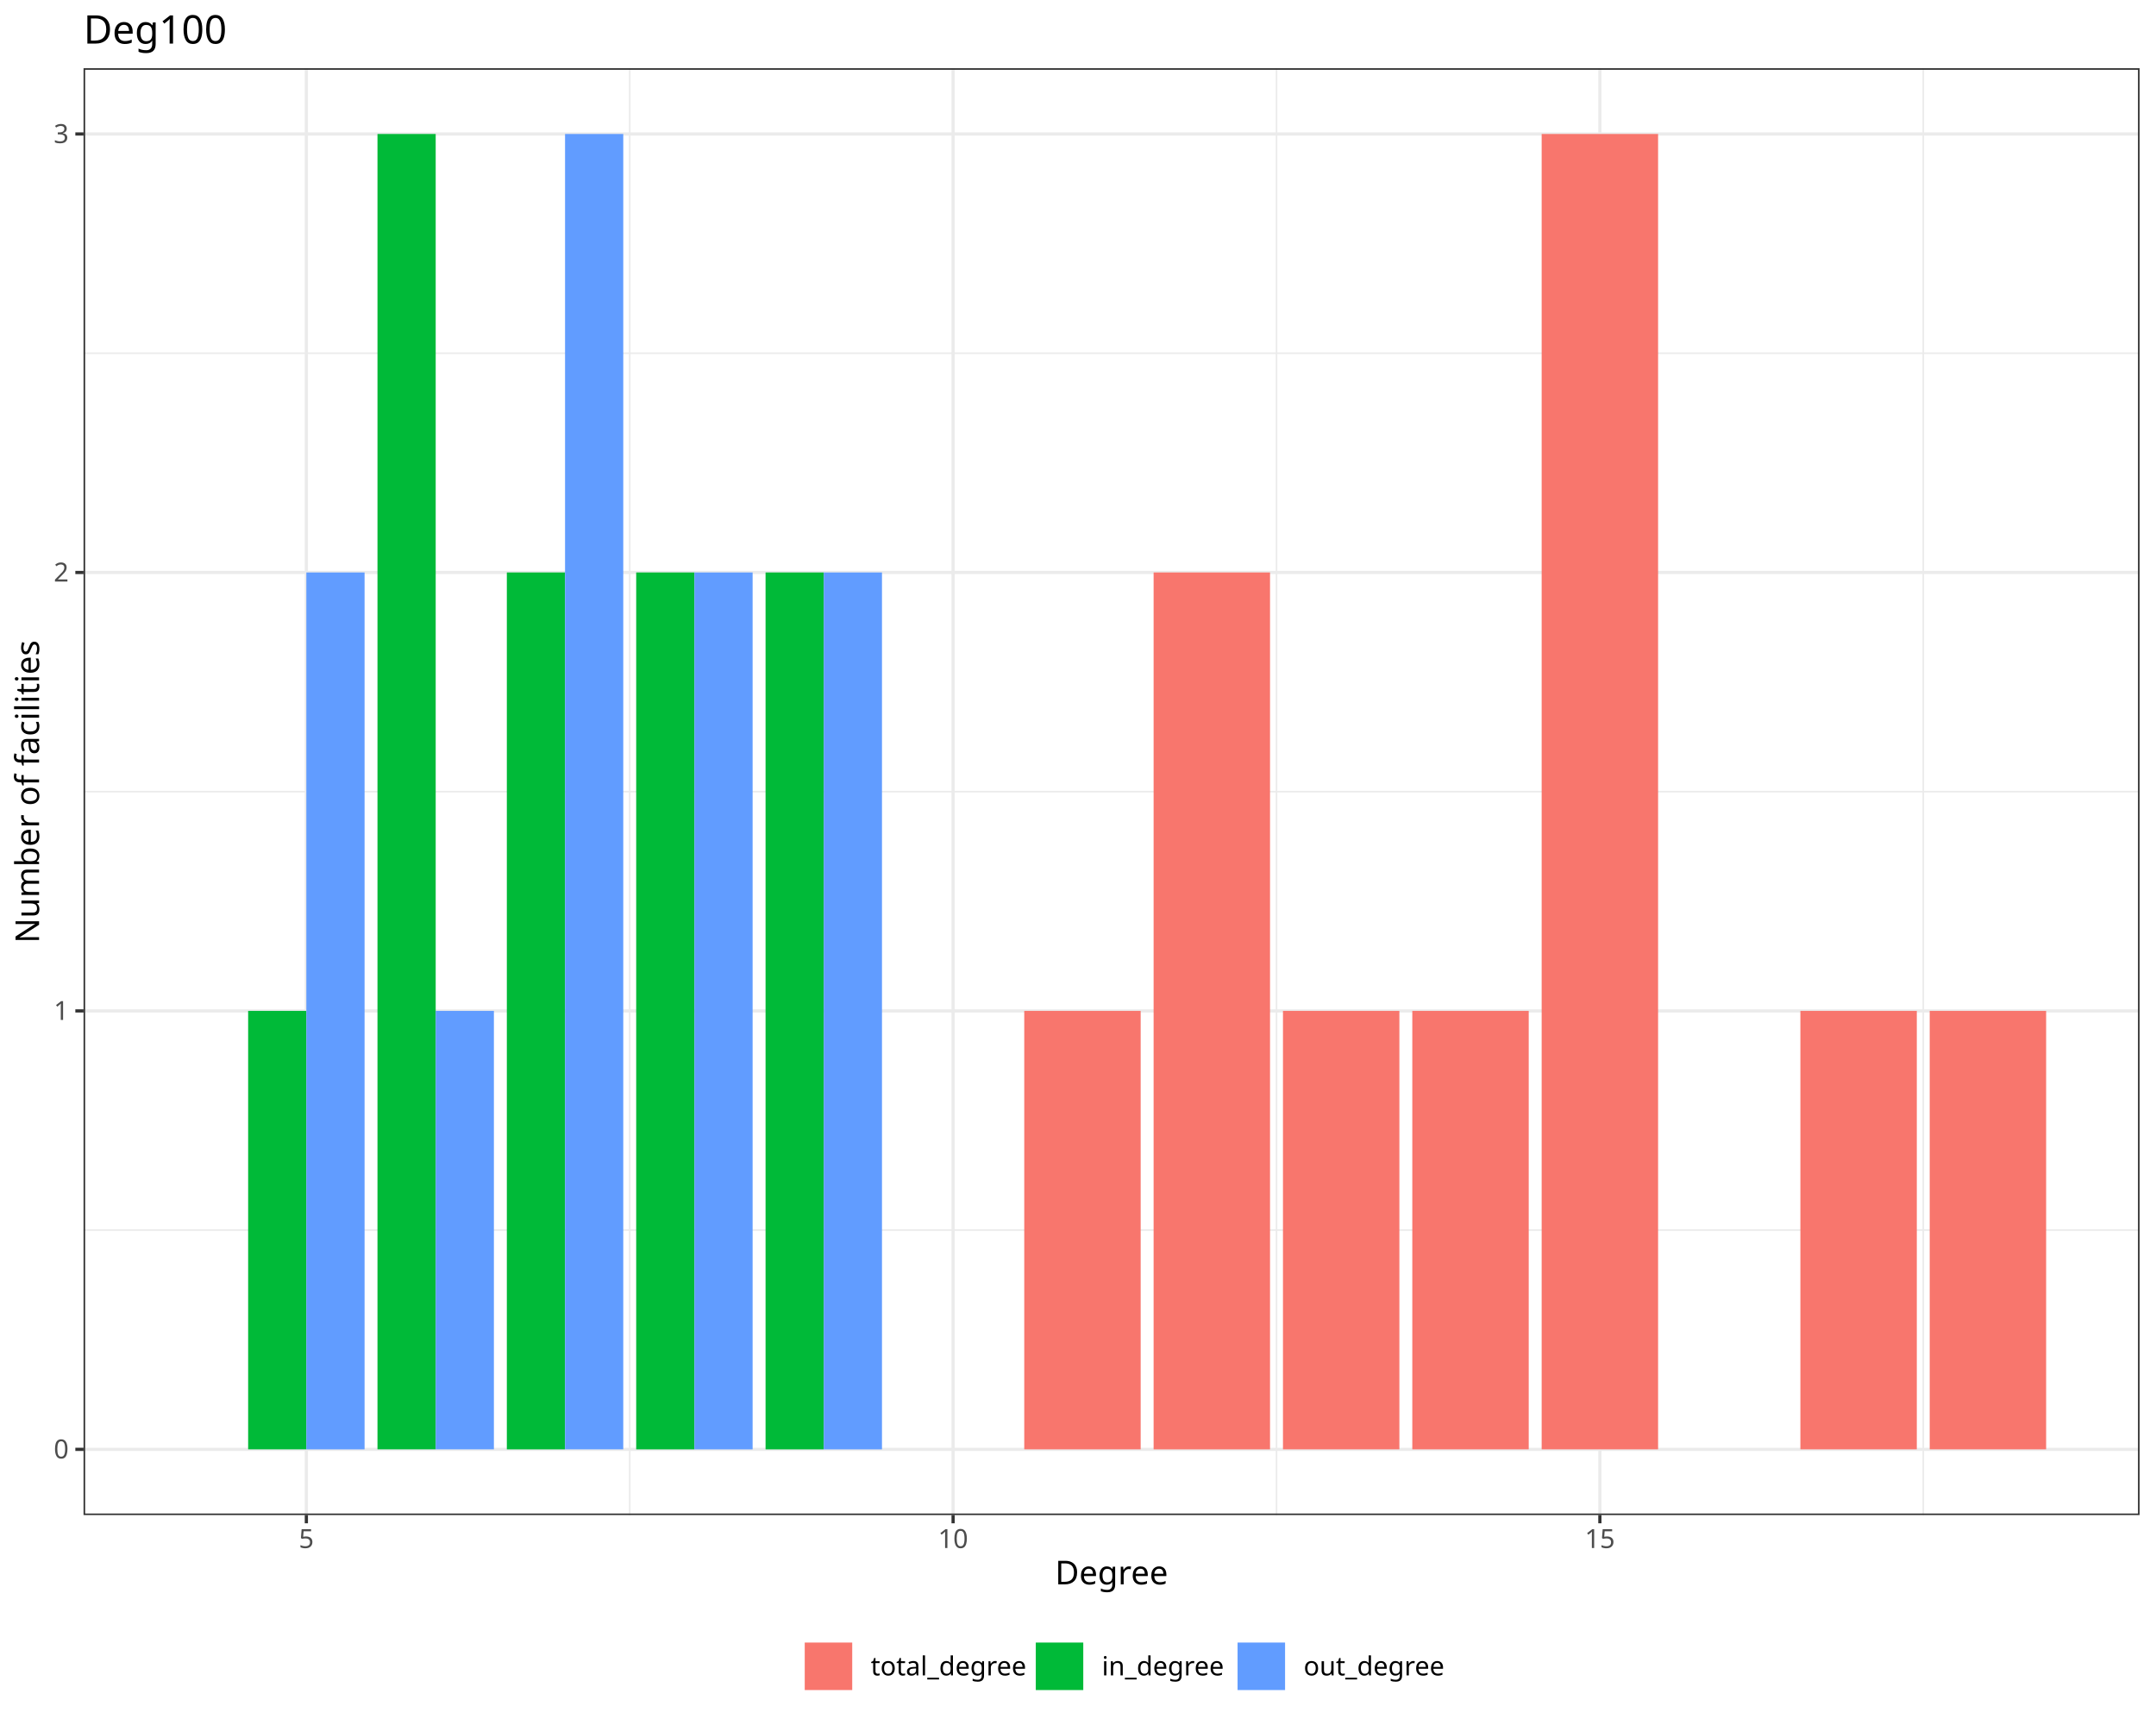
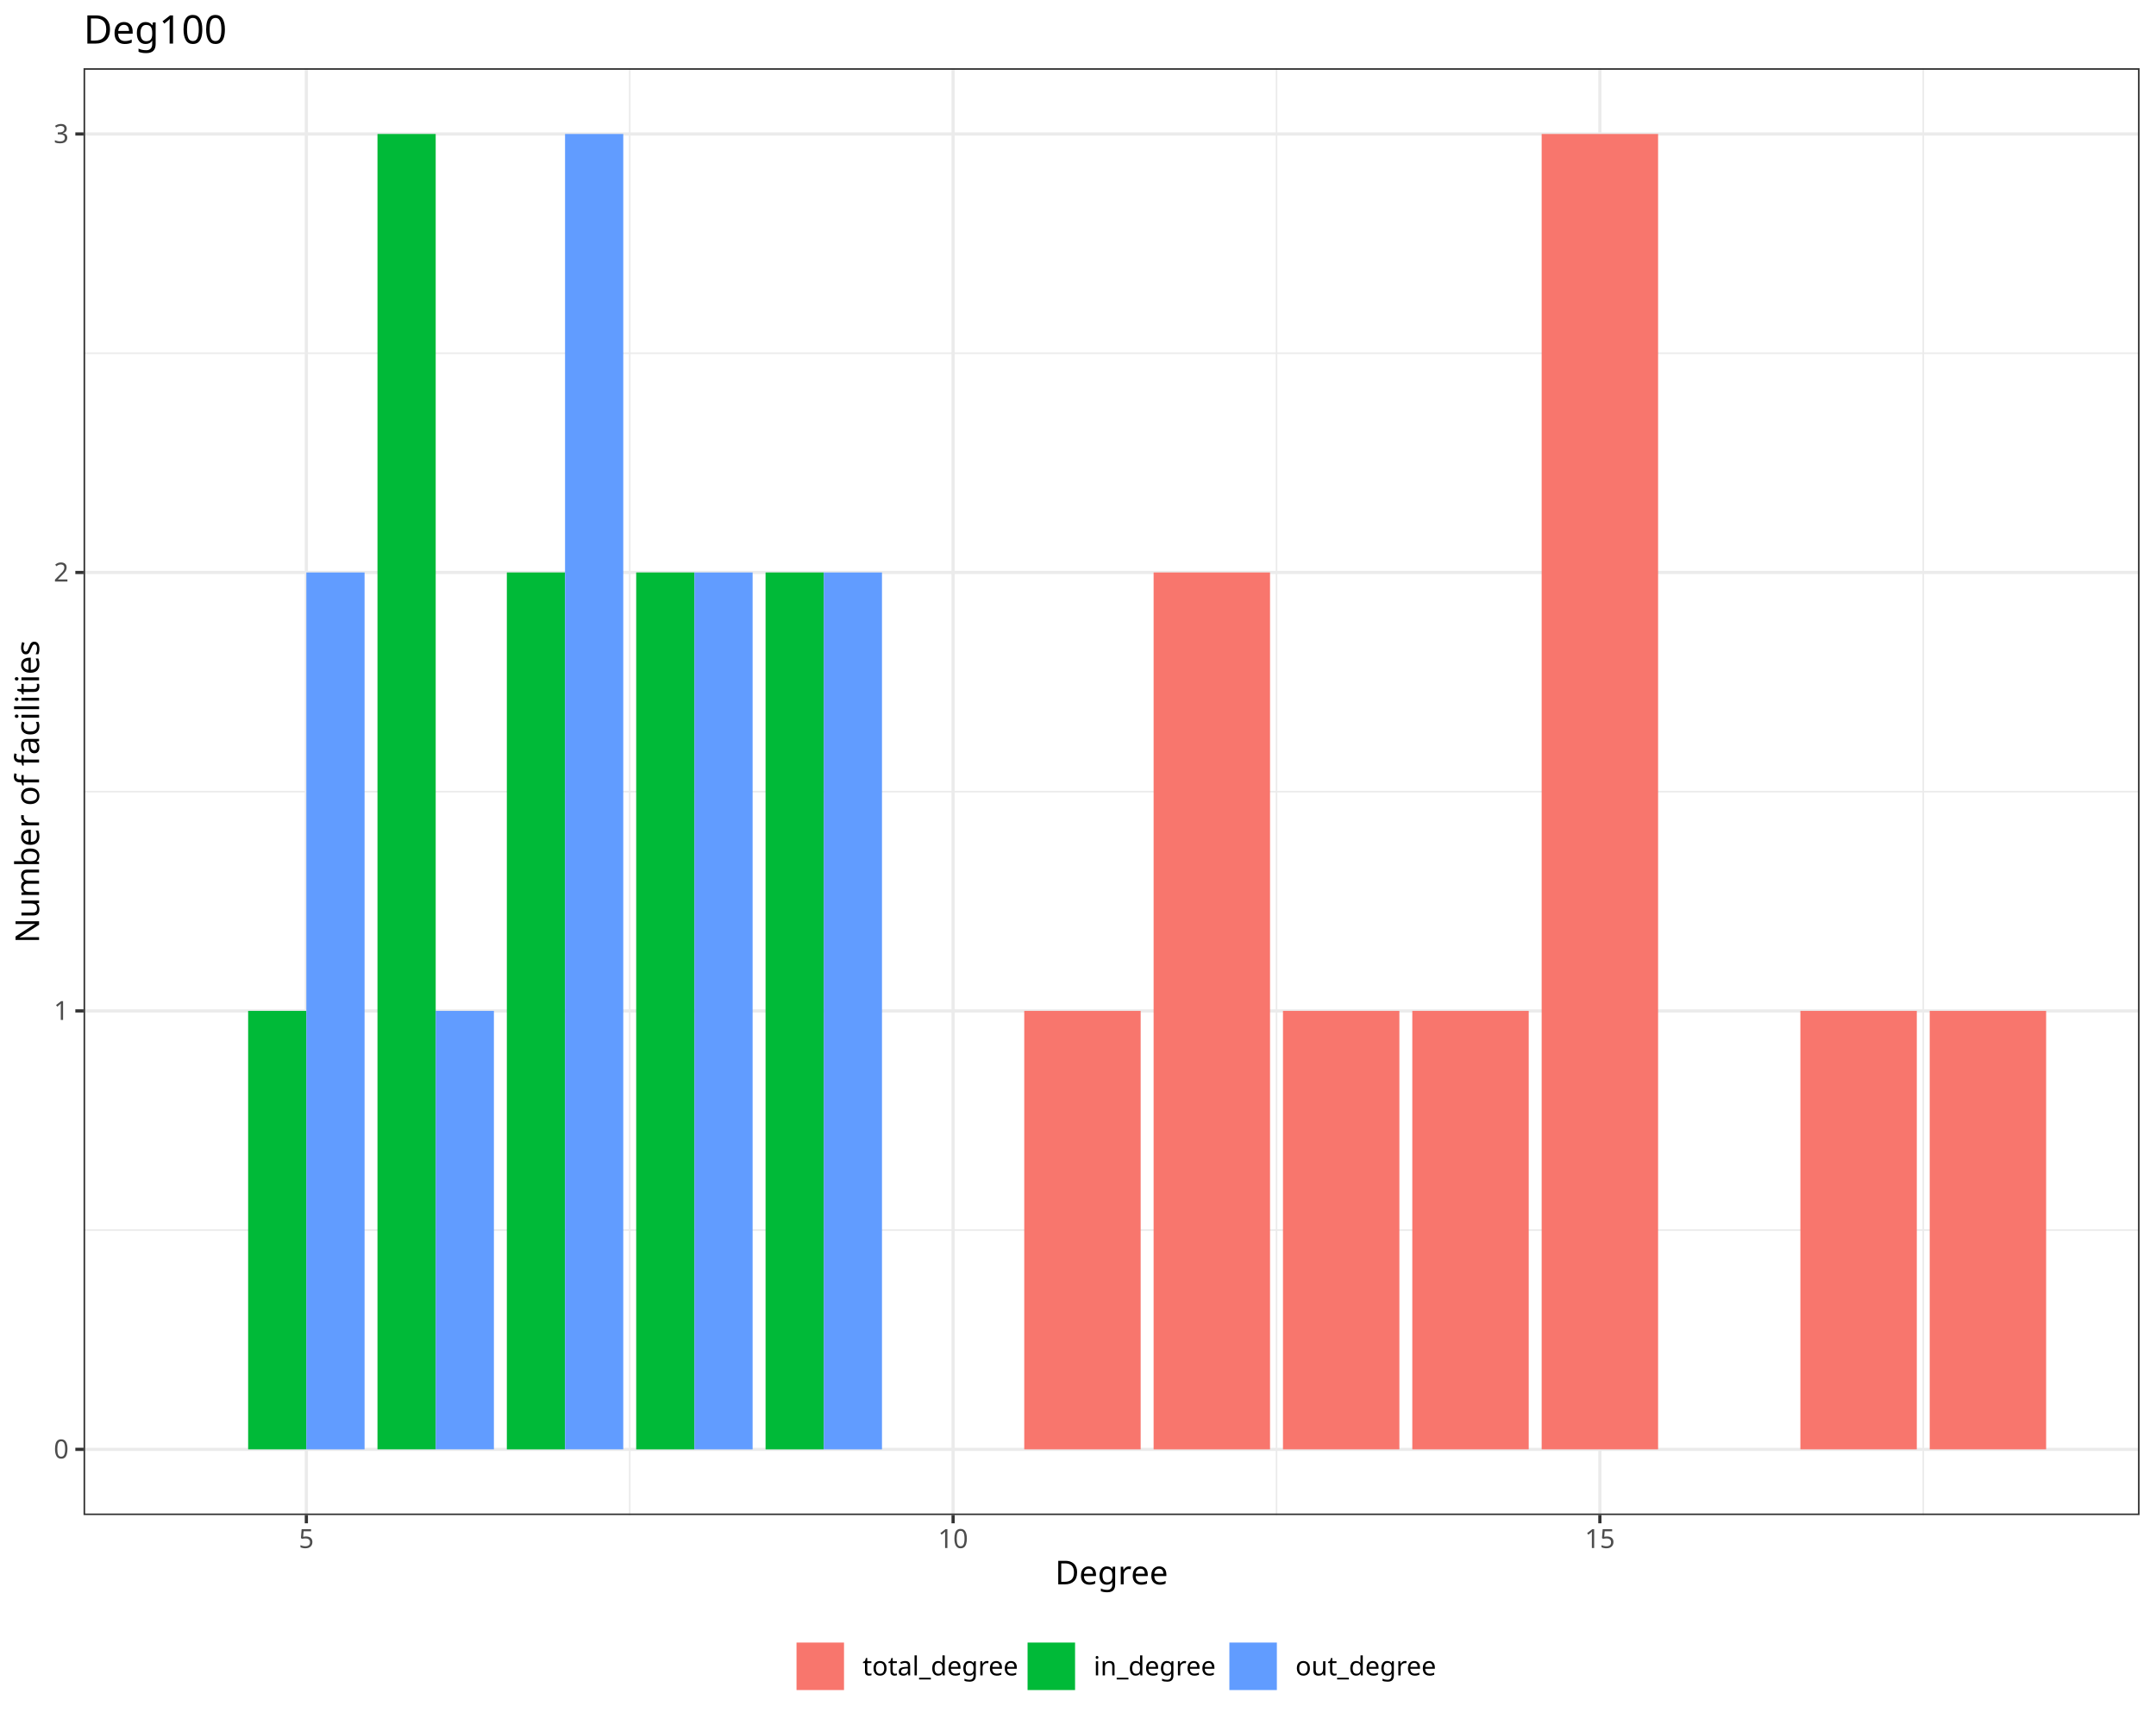
<svg xmlns="http://www.w3.org/2000/svg" class="svglite" data-engine-version="2.0" width="720.00pt" height="576.00pt" viewBox="0 0 720.00 576.00">
  <defs>
    <style type="text/css">
    .svglite line, .svglite polyline, .svglite polygon, .svglite path, .svglite rect, .svglite circle {
      fill: none;
      stroke: #000000;
      stroke-linecap: round;
      stroke-linejoin: round;
      stroke-miterlimit: 10.00;
    }
  </style>
  </defs>
  <rect width="100%" height="100%" style="stroke: none; fill: #FFFFFF;" />
  <defs>
    <clipPath id="cpMC4wMHw3MjAuMDB8MC4wMHw1NzYuMDA=">
      <rect x="0.00" y="0.00" width="720.00" height="576.00" />
    </clipPath>
  </defs>
  <g clip-path="url(#cpMC4wMHw3MjAuMDB8MC4wMHw1NzYuMDA=)">
    <rect x="0.00" y="0.00" width="720.00" height="576.00" style="stroke-width: 1.07; stroke: #FFFFFF; fill: #FFFFFF;" />
  </g>
  <defs>
    <clipPath id="cpMjcuOTB8NzE0LjUyfDIyLjc4fDUwNS45MQ==">
      <rect x="27.90" y="22.78" width="686.62" height="483.13" />
    </clipPath>
  </defs>
  <g clip-path="url(#cpMjcuOTB8NzE0LjUyfDIyLjc4fDUwNS45MQ==)">
    <rect x="27.90" y="22.78" width="686.62" height="483.13" style="stroke-width: 1.07; stroke: none; fill: #FFFFFF;" />
    <polyline points="27.90,410.75 714.52,410.75 " style="stroke-width: 0.53; stroke: #EBEBEB; stroke-linecap: butt;" />
    <polyline points="27.90,264.35 714.52,264.35 " style="stroke-width: 0.53; stroke: #EBEBEB; stroke-linecap: butt;" />
    <polyline points="27.90,117.95 714.52,117.95 " style="stroke-width: 0.53; stroke: #EBEBEB; stroke-linecap: butt;" />
    <polyline points="210.30,505.91 210.30,22.78 " style="stroke-width: 0.53; stroke: #EBEBEB; stroke-linecap: butt;" />
    <polyline points="426.29,505.91 426.29,22.78 " style="stroke-width: 0.53; stroke: #EBEBEB; stroke-linecap: butt;" />
    <polyline points="642.27,505.91 642.27,22.78 " style="stroke-width: 0.53; stroke: #EBEBEB; stroke-linecap: butt;" />
    <polyline points="27.90,483.95 714.52,483.95 " style="stroke-width: 1.07; stroke: #EBEBEB; stroke-linecap: butt;" />
    <polyline points="27.90,337.55 714.52,337.55 " style="stroke-width: 1.07; stroke: #EBEBEB; stroke-linecap: butt;" />
    <polyline points="27.90,191.15 714.52,191.15 " style="stroke-width: 1.07; stroke: #EBEBEB; stroke-linecap: butt;" />
    <polyline points="27.90,44.74 714.52,44.74 " style="stroke-width: 1.07; stroke: #EBEBEB; stroke-linecap: butt;" />
    <polyline points="102.31,505.91 102.31,22.78 " style="stroke-width: 1.07; stroke: #EBEBEB; stroke-linecap: butt;" />
    <polyline points="318.29,505.91 318.29,22.78 " style="stroke-width: 1.07; stroke: #EBEBEB; stroke-linecap: butt;" />
    <polyline points="534.28,505.91 534.28,22.78 " style="stroke-width: 1.07; stroke: #EBEBEB; stroke-linecap: butt;" />
    <rect x="342.05" y="337.55" width="38.88" height="146.40" style="stroke-width: 1.07; stroke: none; stroke-linecap: butt; stroke-linejoin: miter; fill: #F8766D;" />
    <rect x="385.25" y="191.15" width="38.88" height="292.81" style="stroke-width: 1.07; stroke: none; stroke-linecap: butt; stroke-linejoin: miter; fill: #F8766D;" />
    <rect x="428.45" y="337.55" width="38.88" height="146.40" style="stroke-width: 1.07; stroke: none; stroke-linecap: butt; stroke-linejoin: miter; fill: #F8766D;" />
    <rect x="471.64" y="337.55" width="38.88" height="146.40" style="stroke-width: 1.07; stroke: none; stroke-linecap: butt; stroke-linejoin: miter; fill: #F8766D;" />
    <rect x="514.84" y="44.74" width="38.88" height="439.21" style="stroke-width: 1.07; stroke: none; stroke-linecap: butt; stroke-linejoin: miter; fill: #F8766D;" />
    <rect x="601.24" y="337.55" width="38.88" height="146.40" style="stroke-width: 1.07; stroke: none; stroke-linecap: butt; stroke-linejoin: miter; fill: #F8766D;" />
    <rect x="644.43" y="337.55" width="38.88" height="146.40" style="stroke-width: 1.07; stroke: none; stroke-linecap: butt; stroke-linejoin: miter; fill: #F8766D;" />
    <rect x="82.87" y="337.55" width="19.44" height="146.40" style="stroke-width: 1.07; stroke: none; stroke-linecap: butt; stroke-linejoin: miter; fill: #00BA38;" />
    <rect x="126.06" y="44.74" width="19.44" height="439.21" style="stroke-width: 1.07; stroke: none; stroke-linecap: butt; stroke-linejoin: miter; fill: #00BA38;" />
    <rect x="169.26" y="191.15" width="19.44" height="292.81" style="stroke-width: 1.07; stroke: none; stroke-linecap: butt; stroke-linejoin: miter; fill: #00BA38;" />
    <rect x="212.46" y="191.15" width="19.44" height="292.81" style="stroke-width: 1.07; stroke: none; stroke-linecap: butt; stroke-linejoin: miter; fill: #00BA38;" />
    <rect x="255.66" y="191.15" width="19.44" height="292.81" style="stroke-width: 1.07; stroke: none; stroke-linecap: butt; stroke-linejoin: miter; fill: #00BA38;" />
    <rect x="102.31" y="191.15" width="19.44" height="292.81" style="stroke-width: 1.07; stroke: none; stroke-linecap: butt; stroke-linejoin: miter; fill: #619CFF;" />
    <rect x="145.50" y="337.55" width="19.44" height="146.40" style="stroke-width: 1.07; stroke: none; stroke-linecap: butt; stroke-linejoin: miter; fill: #619CFF;" />
    <rect x="188.70" y="44.74" width="19.44" height="439.21" style="stroke-width: 1.07; stroke: none; stroke-linecap: butt; stroke-linejoin: miter; fill: #619CFF;" />
    <rect x="231.90" y="191.15" width="19.44" height="292.81" style="stroke-width: 1.07; stroke: none; stroke-linecap: butt; stroke-linejoin: miter; fill: #619CFF;" />
    <rect x="275.10" y="191.15" width="19.44" height="292.81" style="stroke-width: 1.07; stroke: none; stroke-linecap: butt; stroke-linejoin: miter; fill: #619CFF;" />
    <rect x="27.90" y="22.78" width="686.62" height="483.13" style="stroke-width: 1.07; stroke: #333333;" />
  </g>
  <g clip-path="url(#cpMC4wMHw3MjAuMDB8MC4wMHw1NzYuMDA=)">
    <text x="22.97" y="486.98" text-anchor="end" style="font-size: 8.80px; fill: #4D4D4D; font-family: sans;" textLength="4.89px" lengthAdjust="spacingAndGlyphs">0</text>
    <text x="22.97" y="340.58" text-anchor="end" style="font-size: 8.80px; fill: #4D4D4D; font-family: sans;" textLength="4.89px" lengthAdjust="spacingAndGlyphs">1</text>
    <text x="22.97" y="194.18" text-anchor="end" style="font-size: 8.80px; fill: #4D4D4D; font-family: sans;" textLength="4.89px" lengthAdjust="spacingAndGlyphs">2</text>
    <text x="22.97" y="47.77" text-anchor="end" style="font-size: 8.80px; fill: #4D4D4D; font-family: sans;" textLength="4.89px" lengthAdjust="spacingAndGlyphs">3</text>
    <polyline points="25.16,483.95 27.90,483.95 " style="stroke-width: 1.07; stroke: #333333; stroke-linecap: butt;" />
    <polyline points="25.16,337.55 27.90,337.55 " style="stroke-width: 1.07; stroke: #333333; stroke-linecap: butt;" />
    <polyline points="25.16,191.15 27.90,191.15 " style="stroke-width: 1.07; stroke: #333333; stroke-linecap: butt;" />
    <polyline points="25.16,44.74 27.90,44.74 " style="stroke-width: 1.07; stroke: #333333; stroke-linecap: butt;" />
    <polyline points="102.31,508.65 102.31,505.91 " style="stroke-width: 1.07; stroke: #333333; stroke-linecap: butt;" />
    <polyline points="318.29,508.65 318.29,505.91 " style="stroke-width: 1.07; stroke: #333333; stroke-linecap: butt;" />
    <polyline points="534.28,508.65 534.28,505.91 " style="stroke-width: 1.07; stroke: #333333; stroke-linecap: butt;" />
    <text x="102.31" y="516.90" text-anchor="middle" style="font-size: 8.80px; fill: #4D4D4D; font-family: sans;" textLength="4.89px" lengthAdjust="spacingAndGlyphs">5</text>
    <text x="318.29" y="516.90" text-anchor="middle" style="font-size: 8.80px; fill: #4D4D4D; font-family: sans;" textLength="9.79px" lengthAdjust="spacingAndGlyphs">10</text>
    <text x="534.28" y="516.90" text-anchor="middle" style="font-size: 8.80px; fill: #4D4D4D; font-family: sans;" textLength="9.79px" lengthAdjust="spacingAndGlyphs">15</text>
    <text x="371.21" y="529.04" text-anchor="middle" style="font-size: 11.00px; font-family: sans;" textLength="36.08px" lengthAdjust="spacingAndGlyphs">Degree</text>
    <text transform="translate(13.05,264.35) rotate(-90)" text-anchor="middle" style="font-size: 11.00px; font-family: sans;" textLength="93.54px" lengthAdjust="spacingAndGlyphs">Number of facilities</text>
-     <rect x="257.07" y="542.28" width="228.28" height="28.24" style="stroke-width: 1.07; stroke: none; fill: #FFFFFF;" />
-     <rect x="268.03" y="547.76" width="17.28" height="17.28" style="stroke-width: 1.07; stroke: none; fill: #FFFFFF;" />
-     <rect x="268.74" y="548.47" width="15.86" height="15.86" style="stroke-width: 1.07; stroke: none; stroke-linecap: butt; stroke-linejoin: miter; fill: #F8766D;" />
-     <rect x="345.20" y="547.76" width="17.28" height="17.28" style="stroke-width: 1.07; stroke: none; fill: #FFFFFF;" />
-     <rect x="345.90" y="548.47" width="15.86" height="15.86" style="stroke-width: 1.07; stroke: none; stroke-linecap: butt; stroke-linejoin: miter; fill: #00BA38;" />
-     <rect x="412.58" y="547.76" width="17.28" height="17.28" style="stroke-width: 1.07; stroke: none; fill: #FFFFFF;" />
-     <rect x="413.29" y="548.47" width="15.86" height="15.86" style="stroke-width: 1.07; stroke: none; stroke-linecap: butt; stroke-linejoin: miter; fill: #619CFF;" />
-     <text x="290.79" y="559.43" style="font-size: 8.80px; font-family: sans;" textLength="48.93px" lengthAdjust="spacingAndGlyphs">total_degree</text>
-     <text x="367.96" y="559.43" style="font-size: 8.80px; font-family: sans;" textLength="39.15px" lengthAdjust="spacingAndGlyphs">in_degree</text>
-     <text x="435.34" y="559.43" style="font-size: 8.80px; font-family: sans;" textLength="44.53px" lengthAdjust="spacingAndGlyphs">out_degree</text>
+     <rect x="259.81" y="542.28" width="222.80" height="28.24" style="stroke-width: 1.07; stroke: none; fill: #FFFFFF;" />
+     <rect x="265.29" y="547.76" width="17.28" height="17.28" style="stroke-width: 1.07; stroke: none; fill: #FFFFFF;" />
+     <rect x="266.00" y="548.47" width="15.86" height="15.86" style="stroke-width: 1.07; stroke: none; stroke-linecap: butt; stroke-linejoin: miter; fill: #F8766D;" />
+     <rect x="342.46" y="547.76" width="17.28" height="17.28" style="stroke-width: 1.07; stroke: none; fill: #FFFFFF;" />
+     <rect x="343.16" y="548.47" width="15.86" height="15.86" style="stroke-width: 1.07; stroke: none; stroke-linecap: butt; stroke-linejoin: miter; fill: #00BA38;" />
+     <rect x="409.84" y="547.76" width="17.28" height="17.28" style="stroke-width: 1.07; stroke: none; fill: #FFFFFF;" />
+     <rect x="410.55" y="548.47" width="15.86" height="15.86" style="stroke-width: 1.07; stroke: none; stroke-linecap: butt; stroke-linejoin: miter; fill: #619CFF;" />
+     <text x="288.05" y="559.43" style="font-size: 8.80px; font-family: sans;" textLength="48.93px" lengthAdjust="spacingAndGlyphs">total_degree</text>
+     <text x="365.22" y="559.43" style="font-size: 8.80px; font-family: sans;" textLength="39.15px" lengthAdjust="spacingAndGlyphs">in_degree</text>
+     <text x="432.60" y="559.43" style="font-size: 8.80px; font-family: sans;" textLength="44.53px" lengthAdjust="spacingAndGlyphs">out_degree</text>
    <text x="27.90" y="14.56" style="font-size: 13.20px; font-family: sans;" textLength="46.24px" lengthAdjust="spacingAndGlyphs">Deg100</text>
  </g>
</svg>
